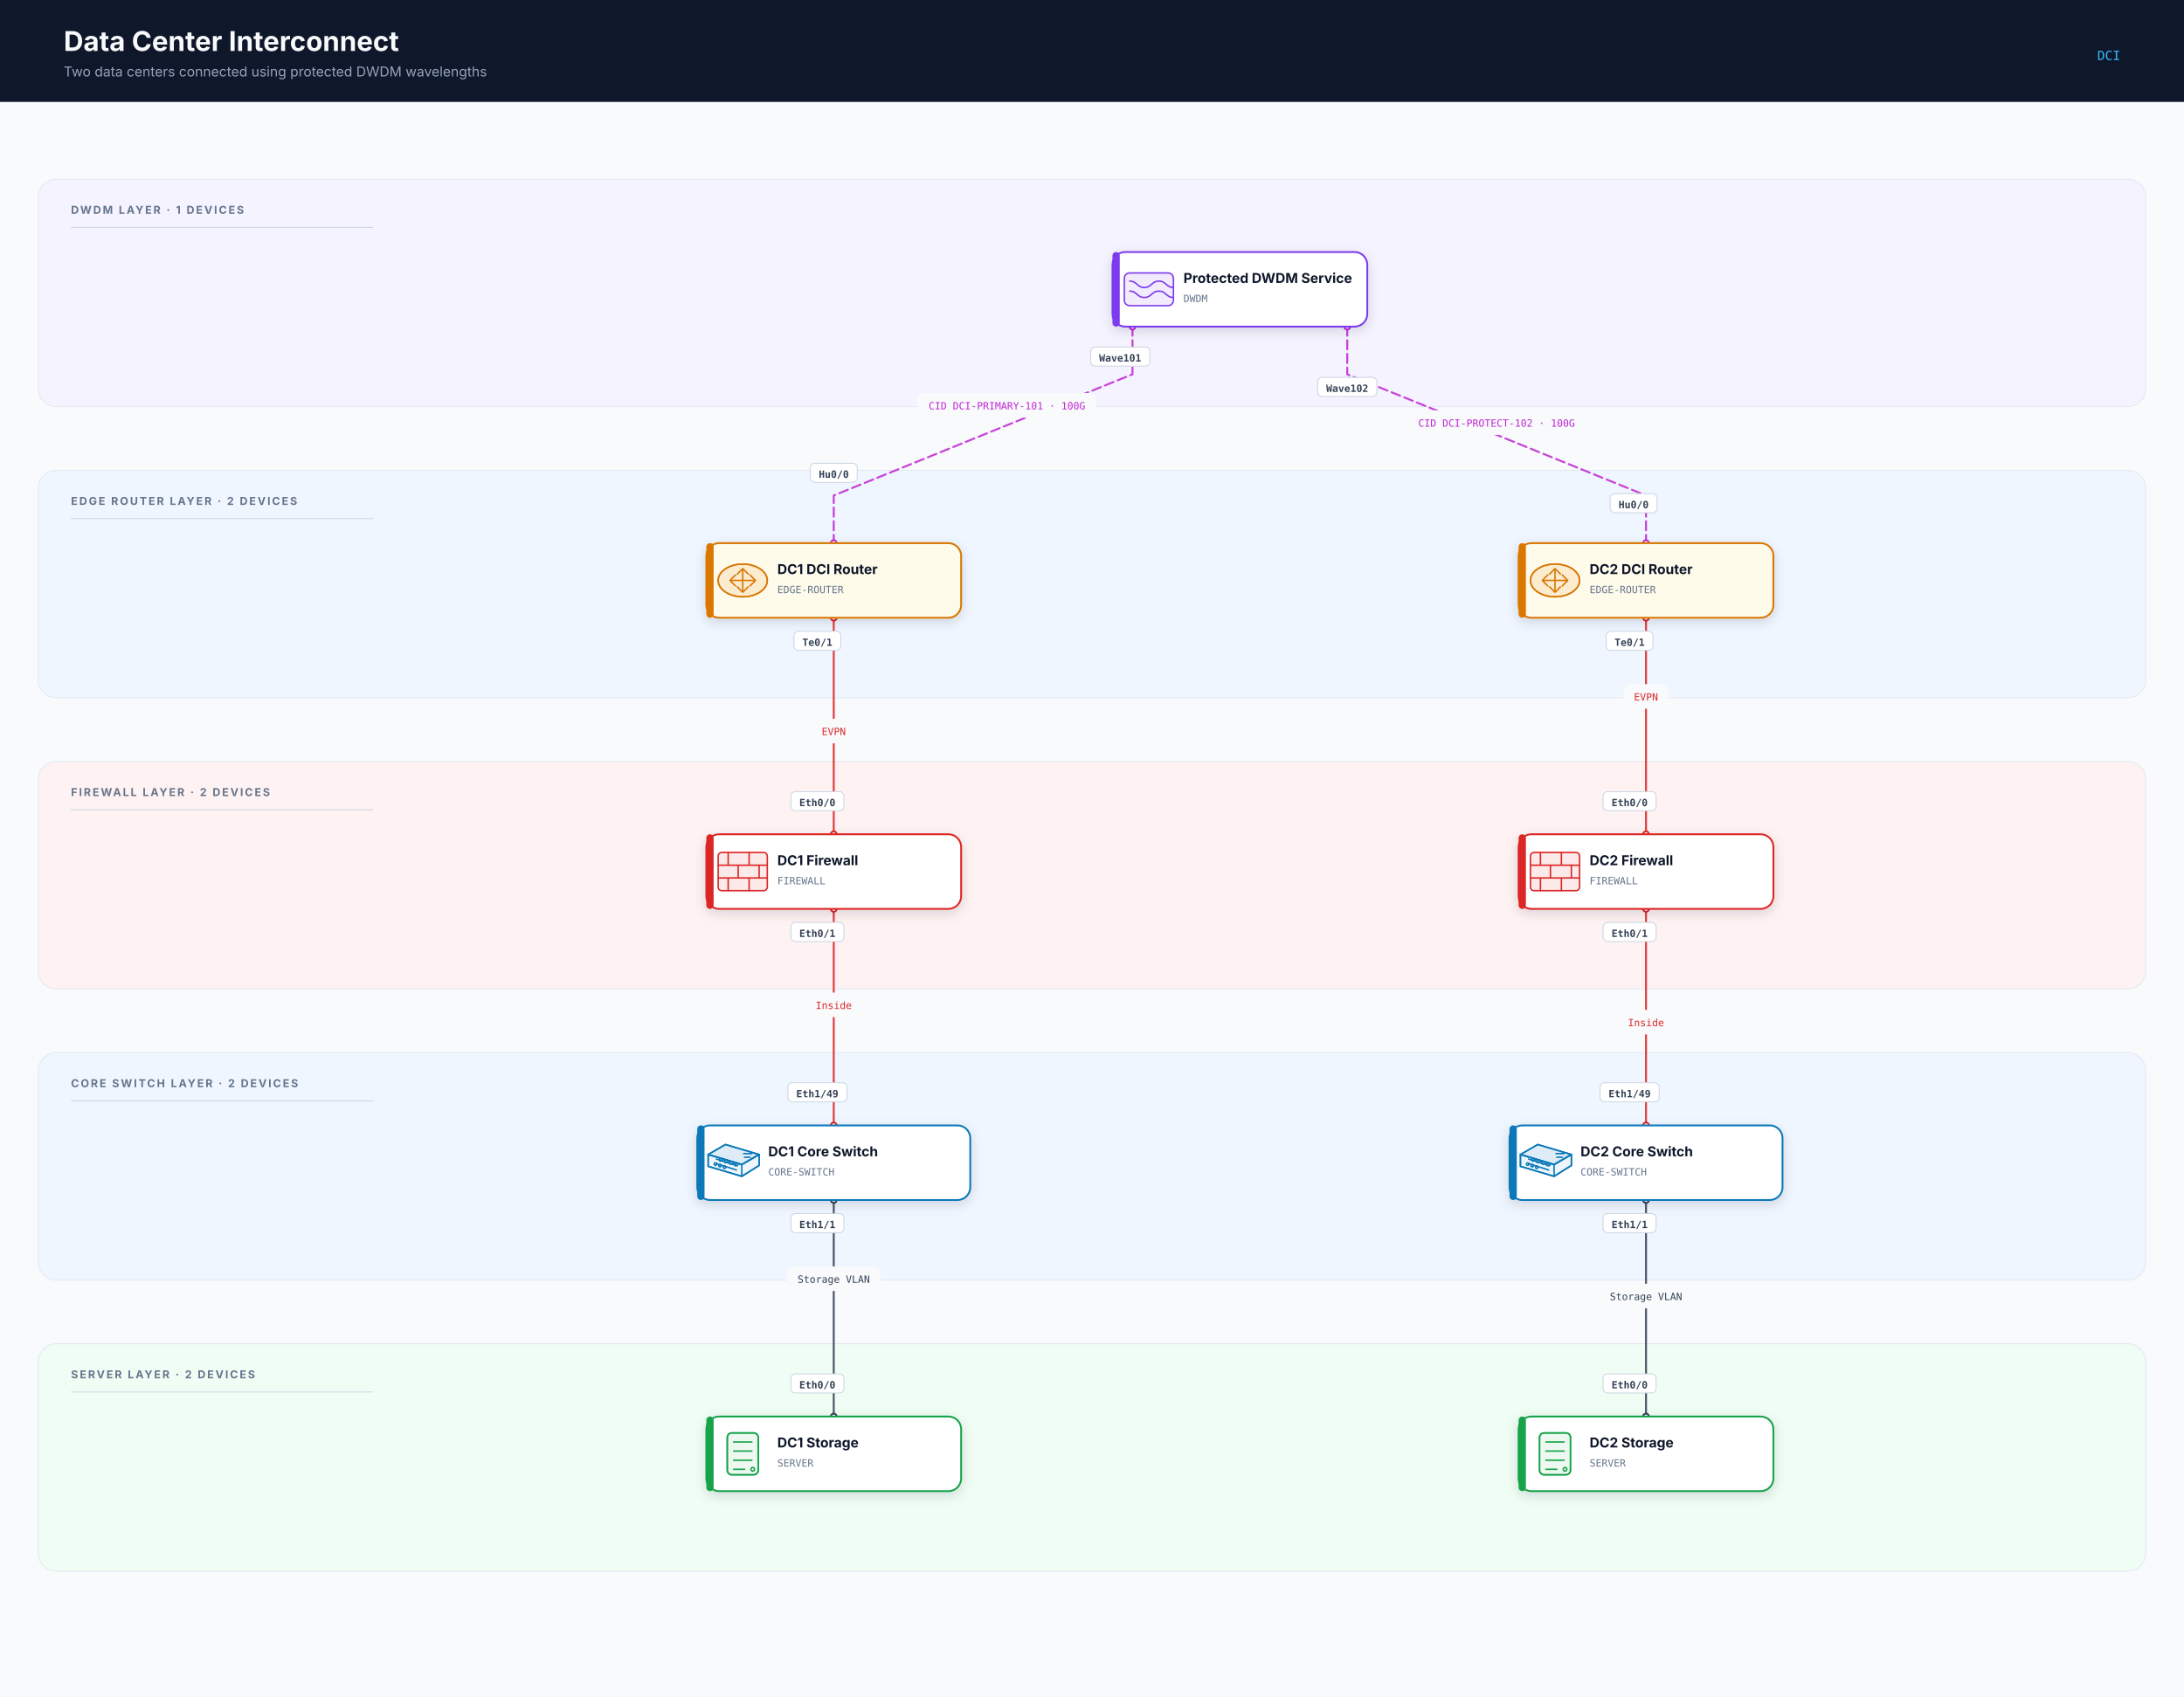
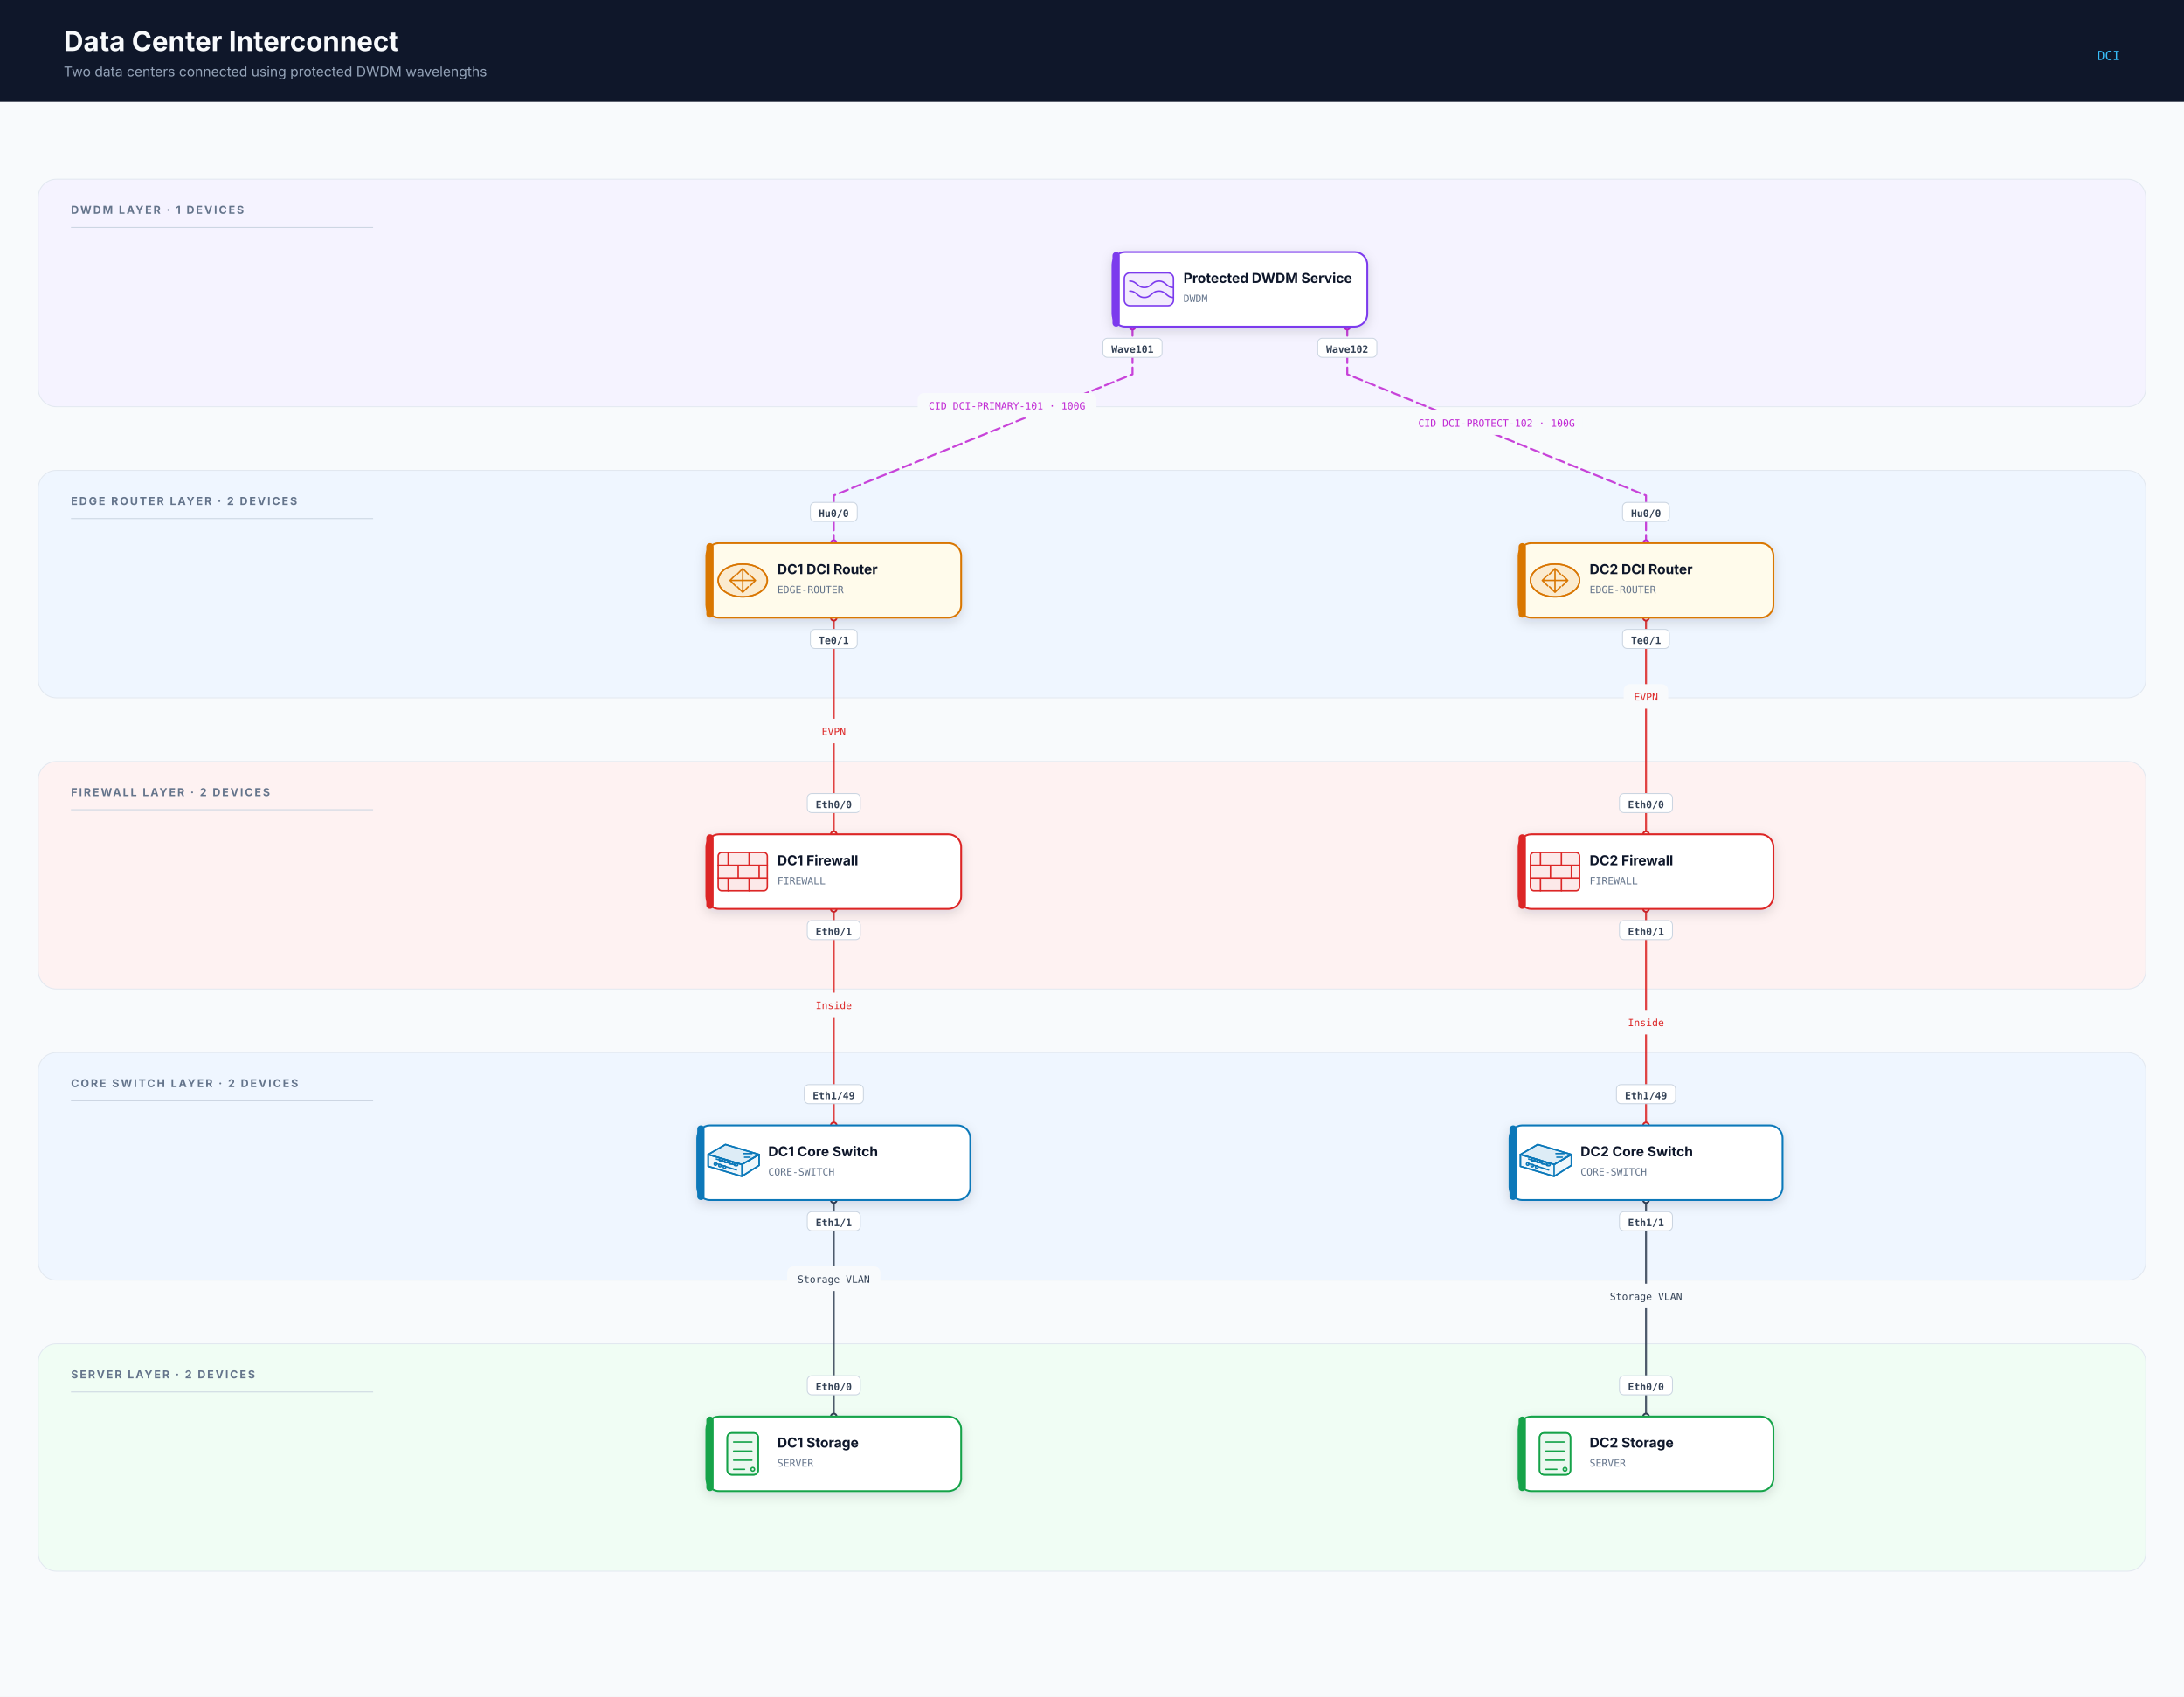
<svg xmlns="http://www.w3.org/2000/svg" class="theme-light" width="2400" height="1865" viewBox="0 0 2400 1865" role="img" shape-rendering="geometricPrecision">
  <defs>
    <filter id="shadow" x="-20%" y="-20%" width="140%" height="150%">
      <feDropShadow dx="0" dy="4" stdDeviation="6" flood-color="#0f172a" flood-opacity=".14" />
    </filter>
  </defs>
  <rect width="100%" height="100%" fill="#f8fafc" />
  <rect x="0" y="0" width="2400" height="112" fill="#0f172a" />
  <text x="70" y="56" fill="#f8fafc" font-family="Inter,Segoe UI,sans-serif" font-size="30" font-weight="700">Data Center Interconnect</text>
  <text x="70" y="84" fill="#94a3b8" font-family="Inter,Segoe UI,sans-serif" font-size="15">Two data centers connected using protected DWDM wavelengths</text>
  <text x="2330" y="66" text-anchor="end" fill="#38bdf8" font-family="ui-monospace,SFMono-Regular,monospace" font-size="14">DCI</text>
  <rect x="42" y="197.0" width="2316.0" height="250.0" rx="20" fill="#f5f3ff" stroke="#e2e8f0" />
  <rect x="42" y="517.0" width="2316.0" height="250.0" rx="20" fill="#eff6ff" stroke="#e2e8f0" />
  <rect x="42" y="837.0" width="2316.0" height="250.0" rx="20" fill="#fef2f2" stroke="#e2e8f0" />
  <rect x="42" y="1157.0" width="2316.0" height="250.0" rx="20" fill="#eff6ff" stroke="#e2e8f0" />
  <rect x="42" y="1477.0" width="2316.0" height="250.0" rx="20" fill="#f0fdf4" stroke="#e2e8f0" />
  <g id="row-headings">
    <g class="row-heading row-heading-dwdm">
      <path d="M78 250.0 H410" stroke="#cbd5e1" stroke-width="1" />
      <text x="78" y="235.0" fill="#64748b" font-family="Inter,Segoe UI,sans-serif" font-size="12" font-weight="700" letter-spacing="1.8">DWDM LAYER · 1 DEVICES</text>
    </g>
    <g class="row-heading row-heading-edge-router">
      <path d="M78 570.0 H410" stroke="#cbd5e1" stroke-width="1" />
      <text x="78" y="555.0" fill="#64748b" font-family="Inter,Segoe UI,sans-serif" font-size="12" font-weight="700" letter-spacing="1.8">EDGE ROUTER LAYER · 2 DEVICES</text>
    </g>
    <g class="row-heading row-heading-firewall">
      <path d="M78 890.0 H410" stroke="#cbd5e1" stroke-width="1" />
      <text x="78" y="875.0" fill="#64748b" font-family="Inter,Segoe UI,sans-serif" font-size="12" font-weight="700" letter-spacing="1.8">FIREWALL LAYER · 2 DEVICES</text>
    </g>
    <g class="row-heading row-heading-core-switch">
      <path d="M78 1210.0 H410" stroke="#cbd5e1" stroke-width="1" />
      <text x="78" y="1195.0" fill="#64748b" font-family="Inter,Segoe UI,sans-serif" font-size="12" font-weight="700" letter-spacing="1.8">CORE SWITCH LAYER · 2 DEVICES</text>
    </g>
    <g class="row-heading row-heading-server">
      <path d="M78 1530.0 H410" stroke="#cbd5e1" stroke-width="1" />
      <text x="78" y="1515.0" fill="#64748b" font-family="Inter,Segoe UI,sans-serif" font-size="12" font-weight="700" letter-spacing="1.8">SERVER LAYER · 2 DEVICES</text>
    </g>
  </g>
  <g id="links">
    <g id="link-1" data-netdiag-kind="link">
      <path d="M 1244.5 359.0 V 411.4 L 916.2 544.6 V 597.0" fill="none" stroke="#c026d3" stroke-width="2.2" stroke-linecap="round" stroke-linejoin="round" stroke-dasharray="10 5" opacity=".86" />
      <circle cx="1244.5" cy="359.0" r="3.2" fill="#ffffff" stroke="#c026d3" stroke-width="2" />
      <circle cx="916.2" cy="597.0" r="3.2" fill="#ffffff" stroke="#c026d3" stroke-width="2" />
    </g>
    <g id="link-2" data-netdiag-kind="link">
      <path d="M 1480.5 359.0 V 411.4 L 1808.8 544.6 V 597.0" fill="none" stroke="#c026d3" stroke-width="2.2" stroke-linecap="round" stroke-linejoin="round" stroke-dasharray="10 5" opacity=".86" />
      <circle cx="1480.5" cy="359.0" r="3.2" fill="#ffffff" stroke="#c026d3" stroke-width="2" />
      <circle cx="1808.8" cy="597.0" r="3.2" fill="#ffffff" stroke="#c026d3" stroke-width="2" />
    </g>
    <g id="link-3" data-netdiag-kind="link">
      <path d="M 916.2 679.0 V 731.4 L 916.2 864.6 V 917.0" fill="none" stroke="#dc2626" stroke-width="2.2" stroke-linecap="round" stroke-linejoin="round" opacity=".86" />
      <circle cx="916.2" cy="679.0" r="3.2" fill="#ffffff" stroke="#dc2626" stroke-width="2" />
      <circle cx="916.2" cy="917.0" r="3.2" fill="#ffffff" stroke="#dc2626" stroke-width="2" />
    </g>
    <g id="link-4" data-netdiag-kind="link">
      <path d="M 1808.8 679.0 V 731.4 L 1808.8 864.6 V 917.0" fill="none" stroke="#dc2626" stroke-width="2.2" stroke-linecap="round" stroke-linejoin="round" opacity=".86" />
      <circle cx="1808.8" cy="679.0" r="3.2" fill="#ffffff" stroke="#dc2626" stroke-width="2" />
      <circle cx="1808.8" cy="917.0" r="3.2" fill="#ffffff" stroke="#dc2626" stroke-width="2" />
    </g>
    <g id="link-5" data-netdiag-kind="link">
      <path d="M 916.2 999.0 V 1051.4 L 916.2 1184.6 V 1237.0" fill="none" stroke="#dc2626" stroke-width="2.2" stroke-linecap="round" stroke-linejoin="round" opacity=".86" />
      <circle cx="916.2" cy="999.0" r="3.2" fill="#ffffff" stroke="#dc2626" stroke-width="2" />
      <circle cx="916.2" cy="1237.0" r="3.2" fill="#ffffff" stroke="#dc2626" stroke-width="2" />
    </g>
    <g id="link-6" data-netdiag-kind="link">
      <path d="M 1808.8 999.0 V 1051.4 L 1808.8 1184.6 V 1237.0" fill="none" stroke="#dc2626" stroke-width="2.2" stroke-linecap="round" stroke-linejoin="round" opacity=".86" />
      <circle cx="1808.8" cy="999.0" r="3.2" fill="#ffffff" stroke="#dc2626" stroke-width="2" />
      <circle cx="1808.8" cy="1237.0" r="3.2" fill="#ffffff" stroke="#dc2626" stroke-width="2" />
    </g>
    <g id="link-7" data-netdiag-kind="link">
      <path d="M 916.2 1319.0 V 1371.4 L 916.2 1504.6 V 1557.0" fill="none" stroke="#334155" stroke-width="2.2" stroke-linecap="round" stroke-linejoin="round" opacity=".86" />
      <circle cx="916.2" cy="1319.0" r="3.2" fill="#ffffff" stroke="#334155" stroke-width="2" />
      <circle cx="916.2" cy="1557.0" r="3.2" fill="#ffffff" stroke="#334155" stroke-width="2" />
    </g>
    <g id="link-8" data-netdiag-kind="link">
      <path d="M 1808.8 1319.0 V 1371.4 L 1808.8 1504.6 V 1557.0" fill="none" stroke="#334155" stroke-width="2.2" stroke-linecap="round" stroke-linejoin="round" opacity=".86" />
      <circle cx="1808.8" cy="1319.0" r="3.2" fill="#ffffff" stroke="#334155" stroke-width="2" />
      <circle cx="1808.8" cy="1557.0" r="3.2" fill="#ffffff" stroke="#334155" stroke-width="2" />
    </g>
  </g>
  <g id="nodes">
    <g id="dc1-core" data-netdiag-kind="node" filter="url(#shadow)">
      <rect x="766.2" y="1237.0" width="300.0" height="82.0" rx="14" fill="#ffffff" stroke="#0878b9" stroke-width="2" />
      <rect x="766.2" y="1237.0" width="8" height="82.0" rx="4" fill="#0878b9" />
      <g class="device-icon device-icon-core-switch" transform="translate(806.2 1278.0)" stroke="#0878b9" fill="none" stroke-width="1.6" stroke-linecap="round" stroke-linejoin="round">
        <path d="M-28 -9 -9 -20 28 -9 9 2Z" fill="#0878b9" fill-opacity=".14" />
        <path d="M-28 -9 9 2 28 -9v12L9 15-28 4Z" fill="#0878b9" fill-opacity=".07" />
        <path d="M-28 -9 -9 -20 28 -9 9 2Z" />
        <path d="M-28 -9v13L9 15 28 3v-12M9 2v13" />
        <path d="M-19 -4 3 3M-19 1 3 8" />
        <rect x="-15.5" y="-4.5" width="3.5" height="2.7" rx=".5" />
        <rect x="-10" y="-2.8" width="3.5" height="2.7" rx=".5" />
        <rect x="-4.5" y="-1.1" width="3.5" height="2.7" rx=".5" />
        <rect x="1" y=".6" width="3.5" height="2.7" rx=".5" />
        <circle cx="-20" cy="1.5" r="1.4" />
        <circle cx="-15" cy="3.2" r="1.4" />
        <circle cx="-10" cy="4.9" r="1.4" />
        <path d="M11 -10h9M12 -6h6" />
      </g>
      <text class="node-title" x="844.2" y="1271.0" fill="#0f172a" font-family="Inter,Segoe UI,Arial,sans-serif" font-size="15" font-weight="700">DC1 Core Switch</text>
      <text x="844.2" y="1292.0" fill="#64748b" font-family="ui-monospace,SFMono-Regular,monospace" font-size="11">CORE-SWITCH</text>
    </g>
    <g id="dc1-firewall" data-netdiag-kind="node" filter="url(#shadow)">
      <rect x="776.2" y="917.0" width="280.0" height="82.0" rx="14" fill="#ffffff" stroke="#dc2626" stroke-width="2" />
      <rect x="776.2" y="917.0" width="8" height="82.0" rx="4" fill="#dc2626" />
      <g class="device-icon device-icon-firewall" transform="translate(816.2 958.0)" stroke="#dc2626" fill="none" stroke-width="1.6" stroke-linecap="round" stroke-linejoin="round">
        <g stroke="#dc2626">
          <rect x="-27" y="-21" width="54" height="42" rx="4" fill="#dc2626" fill-opacity=".10" />
          <path d="M-27-7h54M-27 7h54M-16-21v14M7-21v14M-5-7V7M18-7V7M-16 7v14M7 7v14" />
        </g>
      </g>
      <text class="node-title" x="854.2" y="951.0" fill="#0f172a" font-family="Inter,Segoe UI,Arial,sans-serif" font-size="15" font-weight="700">DC1 Firewall</text>
      <text x="854.2" y="972.0" fill="#64748b" font-family="ui-monospace,SFMono-Regular,monospace" font-size="11">FIREWALL</text>
    </g>
    <g id="dc1-router" data-netdiag-kind="node" filter="url(#shadow)">
      <rect x="776.2" y="597.0" width="280.0" height="82.0" rx="14" fill="#fffbeb" stroke="#d97706" stroke-width="2" />
      <rect x="776.2" y="597.0" width="8" height="82.0" rx="4" fill="#d97706" />
      <g class="device-icon device-icon-router" transform="translate(816.2 638.0)" stroke="#d97706" fill="none" stroke-width="1.6" stroke-linecap="round" stroke-linejoin="round">
        <ellipse cx="0" cy="0" rx="27" ry="18" fill="#d97706" fill-opacity=".12" />
        <ellipse cx="0" cy="0" rx="27" ry="18" />
        <path d="M-14 0h28M8-6l6 6-6 6M14 0H-14M-8-6l-6 6 6 6" />
        <path d="M0-13v26M-6-7l6-6 6 6M-6 7l6 6 6-6" />
      </g>
      <text class="node-title" x="854.2" y="631.0" fill="#0f172a" font-family="Inter,Segoe UI,Arial,sans-serif" font-size="15" font-weight="700">DC1 DCI Router</text>
      <text x="854.2" y="652.0" fill="#64748b" font-family="ui-monospace,SFMono-Regular,monospace" font-size="11">EDGE-ROUTER</text>
    </g>
    <g id="dc1-storage" data-netdiag-kind="node" filter="url(#shadow)">
      <rect x="776.2" y="1557.0" width="280.0" height="82.0" rx="14" fill="#ffffff" stroke="#16a34a" stroke-width="2" />
      <rect x="776.2" y="1557.0" width="8" height="82.0" rx="4" fill="#16a34a" />
      <g class="device-icon device-icon-server" transform="translate(816.2 1598.0)" stroke="#16a34a" fill="none" stroke-width="1.6" stroke-linecap="round" stroke-linejoin="round">
        <rect x="-17" y="-23" width="34" height="46" rx="5" fill="#16a34a" fill-opacity=".08" />
        <rect x="-17" y="-23" width="34" height="46" rx="5" />
        <path d="M-10 -13h20M-10 -3h20M-10 7h20M-10 17h12" />
        <circle cx="11" cy="17" r="2" />
      </g>
      <text class="node-title" x="854.2" y="1591.0" fill="#0f172a" font-family="Inter,Segoe UI,Arial,sans-serif" font-size="15" font-weight="700">DC1 Storage</text>
      <text x="854.2" y="1612.0" fill="#64748b" font-family="ui-monospace,SFMono-Regular,monospace" font-size="11">SERVER</text>
    </g>
    <g id="dc2-core" data-netdiag-kind="node" filter="url(#shadow)">
      <rect x="1658.8" y="1237.0" width="300.0" height="82.0" rx="14" fill="#ffffff" stroke="#0878b9" stroke-width="2" />
      <rect x="1658.8" y="1237.0" width="8" height="82.0" rx="4" fill="#0878b9" />
      <g class="device-icon device-icon-core-switch" transform="translate(1698.8 1278.0)" stroke="#0878b9" fill="none" stroke-width="1.6" stroke-linecap="round" stroke-linejoin="round">
        <path d="M-28 -9 -9 -20 28 -9 9 2Z" fill="#0878b9" fill-opacity=".14" />
        <path d="M-28 -9 9 2 28 -9v12L9 15-28 4Z" fill="#0878b9" fill-opacity=".07" />
        <path d="M-28 -9 -9 -20 28 -9 9 2Z" />
        <path d="M-28 -9v13L9 15 28 3v-12M9 2v13" />
        <path d="M-19 -4 3 3M-19 1 3 8" />
        <rect x="-15.5" y="-4.5" width="3.5" height="2.7" rx=".5" />
        <rect x="-10" y="-2.8" width="3.5" height="2.7" rx=".5" />
        <rect x="-4.5" y="-1.1" width="3.5" height="2.7" rx=".5" />
        <rect x="1" y=".6" width="3.5" height="2.7" rx=".5" />
        <circle cx="-20" cy="1.5" r="1.4" />
        <circle cx="-15" cy="3.2" r="1.4" />
        <circle cx="-10" cy="4.9" r="1.4" />
        <path d="M11 -10h9M12 -6h6" />
      </g>
      <text class="node-title" x="1736.8" y="1271.0" fill="#0f172a" font-family="Inter,Segoe UI,Arial,sans-serif" font-size="15" font-weight="700">DC2 Core Switch</text>
      <text x="1736.8" y="1292.0" fill="#64748b" font-family="ui-monospace,SFMono-Regular,monospace" font-size="11">CORE-SWITCH</text>
    </g>
    <g id="dc2-firewall" data-netdiag-kind="node" filter="url(#shadow)">
      <rect x="1668.8" y="917.0" width="280.0" height="82.0" rx="14" fill="#ffffff" stroke="#dc2626" stroke-width="2" />
      <rect x="1668.8" y="917.0" width="8" height="82.0" rx="4" fill="#dc2626" />
      <g class="device-icon device-icon-firewall" transform="translate(1708.8 958.0)" stroke="#dc2626" fill="none" stroke-width="1.6" stroke-linecap="round" stroke-linejoin="round">
        <g stroke="#dc2626">
          <rect x="-27" y="-21" width="54" height="42" rx="4" fill="#dc2626" fill-opacity=".10" />
          <path d="M-27-7h54M-27 7h54M-16-21v14M7-21v14M-5-7V7M18-7V7M-16 7v14M7 7v14" />
        </g>
      </g>
      <text class="node-title" x="1746.8" y="951.0" fill="#0f172a" font-family="Inter,Segoe UI,Arial,sans-serif" font-size="15" font-weight="700">DC2 Firewall</text>
      <text x="1746.8" y="972.0" fill="#64748b" font-family="ui-monospace,SFMono-Regular,monospace" font-size="11">FIREWALL</text>
    </g>
    <g id="dc2-router" data-netdiag-kind="node" filter="url(#shadow)">
      <rect x="1668.8" y="597.0" width="280.0" height="82.0" rx="14" fill="#fffbeb" stroke="#d97706" stroke-width="2" />
      <rect x="1668.8" y="597.0" width="8" height="82.0" rx="4" fill="#d97706" />
      <g class="device-icon device-icon-router" transform="translate(1708.8 638.0)" stroke="#d97706" fill="none" stroke-width="1.6" stroke-linecap="round" stroke-linejoin="round">
        <ellipse cx="0" cy="0" rx="27" ry="18" fill="#d97706" fill-opacity=".12" />
        <ellipse cx="0" cy="0" rx="27" ry="18" />
        <path d="M-14 0h28M8-6l6 6-6 6M14 0H-14M-8-6l-6 6 6 6" />
        <path d="M0-13v26M-6-7l6-6 6 6M-6 7l6 6 6-6" />
      </g>
      <text class="node-title" x="1746.8" y="631.0" fill="#0f172a" font-family="Inter,Segoe UI,Arial,sans-serif" font-size="15" font-weight="700">DC2 DCI Router</text>
      <text x="1746.8" y="652.0" fill="#64748b" font-family="ui-monospace,SFMono-Regular,monospace" font-size="11">EDGE-ROUTER</text>
    </g>
    <g id="dc2-storage" data-netdiag-kind="node" filter="url(#shadow)">
      <rect x="1668.8" y="1557.0" width="280.0" height="82.0" rx="14" fill="#ffffff" stroke="#16a34a" stroke-width="2" />
      <rect x="1668.8" y="1557.0" width="8" height="82.0" rx="4" fill="#16a34a" />
      <g class="device-icon device-icon-server" transform="translate(1708.8 1598.0)" stroke="#16a34a" fill="none" stroke-width="1.6" stroke-linecap="round" stroke-linejoin="round">
        <rect x="-17" y="-23" width="34" height="46" rx="5" fill="#16a34a" fill-opacity=".08" />
        <rect x="-17" y="-23" width="34" height="46" rx="5" />
        <path d="M-10 -13h20M-10 -3h20M-10 7h20M-10 17h12" />
        <circle cx="11" cy="17" r="2" />
      </g>
      <text class="node-title" x="1746.8" y="1591.0" fill="#0f172a" font-family="Inter,Segoe UI,Arial,sans-serif" font-size="15" font-weight="700">DC2 Storage</text>
      <text x="1746.8" y="1612.0" fill="#64748b" font-family="ui-monospace,SFMono-Regular,monospace" font-size="11">SERVER</text>
    </g>
    <g id="dwdm" data-netdiag-kind="node" filter="url(#shadow)">
      <rect x="1222.5" y="277.0" width="280.0" height="82.0" rx="14" fill="#ffffff" stroke="#7c3aed" stroke-width="2" />
      <rect x="1222.5" y="277.0" width="8" height="82.0" rx="4" fill="#7c3aed" />
      <g class="device-icon device-icon-dwdm" transform="translate(1262.5 318.0)" stroke="#7c3aed" fill="none" stroke-width="1.6" stroke-linecap="round" stroke-linejoin="round">
        <rect x="-27" y="-18" width="54" height="36" rx="6" fill="#7c3aed" fill-opacity=".10" stroke="#7c3aed" />
        <path d="M-21-9c8 0 8 7 16 7s8-7 16-7 8 7 16 7M-21 2c8 0 8 7 16 7s8-7 16-7 8 7 16 7" stroke="#7c3aed" />
      </g>
      <text class="node-title" x="1300.5" y="311.0" fill="#0f172a" font-family="Inter,Segoe UI,Arial,sans-serif" font-size="15" font-weight="700">Protected DWDM Service</text>
      <text x="1300.5" y="332.0" fill="#64748b" font-family="ui-monospace,SFMono-Regular,monospace" font-size="11">DWDM</text>
    </g>
  </g>
  <g id="link-annotations" pointer-events="none">
    <g id="link-annotation-1" class="link-annotation">
-       <rect class="interface-label-badge" x="1198.5" y="381.4" width="65.0" height="21.0" rx="5.0" fill="#ffffff" stroke="#cbd5e1" stroke-width="1" />
-       <text class="interface-label-text" x="1231.0" y="397.4" text-anchor="middle" fill="#334155" font-family="ui-monospace,SFMono-Regular,monospace" font-size="11" font-weight="650">Wave101</text>
-       <rect class="interface-label-badge" x="890.5" y="509.2" width="51.5" height="21.0" rx="5.0" fill="#ffffff" stroke="#cbd5e1" stroke-width="1" />
-       <text class="interface-label-text" x="916.3" y="525.2" text-anchor="middle" fill="#334155" font-family="ui-monospace,SFMono-Regular,monospace" font-size="11" font-weight="650">Hu0/0</text>
+       <rect class="interface-label-badge" x="1212.0" y="371.8" width="65.0" height="21.0" rx="5.0" fill="#ffffff" stroke="#cbd5e1" stroke-width="1" />
+       <text class="interface-label-text" x="1244.5" y="387.8" text-anchor="middle" fill="#334155" font-family="ui-monospace,SFMono-Regular,monospace" font-size="11" font-weight="650">Wave101</text>
+       <rect class="interface-label-badge" x="890.5" y="552.2" width="51.5" height="21.0" rx="5.0" fill="#ffffff" stroke="#cbd5e1" stroke-width="1" />
+       <text class="interface-label-text" x="916.2" y="568.2" text-anchor="middle" fill="#334155" font-family="ui-monospace,SFMono-Regular,monospace" font-size="11" font-weight="650">Hu0/0</text>
      <rect class="label-mask" x="1010.4" y="434.0" width="192.5" height="23" rx="5" fill="#f8fafc" stroke="#f8fafc" stroke-width="4" />
      <text x="1106.6" y="450.0" text-anchor="middle" fill="#c026d3" font-family="ui-monospace,SFMono-Regular,monospace" font-size="11" font-weight="500">CID DCI-PRIMARY-101 · 100G</text>
    </g>
    <g id="link-annotation-2" class="link-annotation">
-       <rect class="interface-label-badge" x="1448.0" y="414.8" width="65.0" height="21.0" rx="5.0" fill="#ffffff" stroke="#cbd5e1" stroke-width="1" />
-       <text class="interface-label-text" x="1480.5" y="430.8" text-anchor="middle" fill="#334155" font-family="ui-monospace,SFMono-Regular,monospace" font-size="11" font-weight="650">Wave102</text>
-       <rect class="interface-label-badge" x="1769.4" y="542.6" width="51.5" height="21.0" rx="5.0" fill="#ffffff" stroke="#cbd5e1" stroke-width="1" />
-       <text class="interface-label-text" x="1795.2" y="558.6" text-anchor="middle" fill="#334155" font-family="ui-monospace,SFMono-Regular,monospace" font-size="11" font-weight="650">Hu0/0</text>
+       <rect class="interface-label-badge" x="1448.0" y="371.8" width="65.0" height="21.0" rx="5.0" fill="#ffffff" stroke="#cbd5e1" stroke-width="1" />
+       <text class="interface-label-text" x="1480.5" y="387.8" text-anchor="middle" fill="#334155" font-family="ui-monospace,SFMono-Regular,monospace" font-size="11" font-weight="650">Wave102</text>
+       <rect class="interface-label-badge" x="1783.0" y="552.2" width="51.5" height="21.0" rx="5.0" fill="#ffffff" stroke="#cbd5e1" stroke-width="1" />
+       <text class="interface-label-text" x="1808.8" y="568.2" text-anchor="middle" fill="#334155" font-family="ui-monospace,SFMono-Regular,monospace" font-size="11" font-weight="650">Hu0/0</text>
      <rect class="label-mask" x="1548.4" y="453.0" width="192.5" height="23" rx="5" fill="#f8fafc" stroke="#f8fafc" stroke-width="4" />
      <text x="1644.6" y="469.0" text-anchor="middle" fill="#c026d3" font-family="ui-monospace,SFMono-Regular,monospace" font-size="11" font-weight="500">CID DCI-PROTECT-102 · 100G</text>
    </g>
    <g id="link-annotation-3" class="link-annotation">
-       <rect class="interface-label-badge" x="872.5" y="693.9" width="51.5" height="21.0" rx="5.0" fill="#ffffff" stroke="#cbd5e1" stroke-width="1" />
-       <text class="interface-label-text" x="898.2" y="709.9" text-anchor="middle" fill="#334155" font-family="ui-monospace,SFMono-Regular,monospace" font-size="11" font-weight="650">Te0/1</text>
-       <rect class="interface-label-badge" x="869.1" y="870.1" width="58.3" height="21.0" rx="5.0" fill="#ffffff" stroke="#cbd5e1" stroke-width="1" />
-       <text class="interface-label-text" x="898.2" y="886.1" text-anchor="middle" fill="#334155" font-family="ui-monospace,SFMono-Regular,monospace" font-size="11" font-weight="650">Eth0/0</text>
+       <rect class="interface-label-badge" x="890.5" y="691.8" width="51.5" height="21.0" rx="5.0" fill="#ffffff" stroke="#cbd5e1" stroke-width="1" />
+       <text class="interface-label-text" x="916.2" y="707.8" text-anchor="middle" fill="#334155" font-family="ui-monospace,SFMono-Regular,monospace" font-size="11" font-weight="650">Te0/1</text>
+       <rect class="interface-label-badge" x="887.1" y="872.2" width="58.3" height="21.0" rx="5.0" fill="#ffffff" stroke="#cbd5e1" stroke-width="1" />
+       <text class="interface-label-text" x="916.2" y="888.2" text-anchor="middle" fill="#334155" font-family="ui-monospace,SFMono-Regular,monospace" font-size="11" font-weight="650">Eth0/0</text>
      <rect class="label-mask" x="893.8" y="792.0" width="44.8" height="23" rx="5" fill="#f8fafc" stroke="#f8fafc" stroke-width="4" />
      <text x="916.2" y="808.0" text-anchor="middle" fill="#dc2626" font-family="ui-monospace,SFMono-Regular,monospace" font-size="11" font-weight="500">EVPN</text>
    </g>
    <g id="link-annotation-4" class="link-annotation">
-       <rect class="interface-label-badge" x="1765.0" y="693.9" width="51.5" height="21.0" rx="5.0" fill="#ffffff" stroke="#cbd5e1" stroke-width="1" />
-       <text class="interface-label-text" x="1790.8" y="709.9" text-anchor="middle" fill="#334155" font-family="ui-monospace,SFMono-Regular,monospace" font-size="11" font-weight="650">Te0/1</text>
-       <rect class="interface-label-badge" x="1761.6" y="870.1" width="58.3" height="21.0" rx="5.0" fill="#ffffff" stroke="#cbd5e1" stroke-width="1" />
-       <text class="interface-label-text" x="1790.8" y="886.1" text-anchor="middle" fill="#334155" font-family="ui-monospace,SFMono-Regular,monospace" font-size="11" font-weight="650">Eth0/0</text>
+       <rect class="interface-label-badge" x="1783.0" y="691.8" width="51.5" height="21.0" rx="5.0" fill="#ffffff" stroke="#cbd5e1" stroke-width="1" />
+       <text class="interface-label-text" x="1808.8" y="707.8" text-anchor="middle" fill="#334155" font-family="ui-monospace,SFMono-Regular,monospace" font-size="11" font-weight="650">Te0/1</text>
+       <rect class="interface-label-badge" x="1779.6" y="872.2" width="58.3" height="21.0" rx="5.0" fill="#ffffff" stroke="#cbd5e1" stroke-width="1" />
+       <text class="interface-label-text" x="1808.8" y="888.2" text-anchor="middle" fill="#334155" font-family="ui-monospace,SFMono-Regular,monospace" font-size="11" font-weight="650">Eth0/0</text>
      <rect class="label-mask" x="1786.3" y="754.0" width="44.8" height="23" rx="5" fill="#f8fafc" stroke="#f8fafc" stroke-width="4" />
      <text x="1808.8" y="770.0" text-anchor="middle" fill="#dc2626" font-family="ui-monospace,SFMono-Regular,monospace" font-size="11" font-weight="500">EVPN</text>
    </g>
    <g id="link-annotation-5" class="link-annotation">
-       <rect class="interface-label-badge" x="869.1" y="1013.9" width="58.3" height="21.0" rx="5.0" fill="#ffffff" stroke="#cbd5e1" stroke-width="1" />
-       <text class="interface-label-text" x="898.2" y="1029.9" text-anchor="middle" fill="#334155" font-family="ui-monospace,SFMono-Regular,monospace" font-size="11" font-weight="650">Eth0/1</text>
-       <rect class="interface-label-badge" x="865.8" y="1190.1" width="65.0" height="21.0" rx="5.0" fill="#ffffff" stroke="#cbd5e1" stroke-width="1" />
-       <text class="interface-label-text" x="898.2" y="1206.1" text-anchor="middle" fill="#334155" font-family="ui-monospace,SFMono-Regular,monospace" font-size="11" font-weight="650">Eth1/49</text>
+       <rect class="interface-label-badge" x="887.1" y="1011.8" width="58.3" height="21.0" rx="5.0" fill="#ffffff" stroke="#cbd5e1" stroke-width="1" />
+       <text class="interface-label-text" x="916.2" y="1027.8" text-anchor="middle" fill="#334155" font-family="ui-monospace,SFMono-Regular,monospace" font-size="11" font-weight="650">Eth0/1</text>
+       <rect class="interface-label-badge" x="883.8" y="1192.2" width="65.0" height="21.0" rx="5.0" fill="#ffffff" stroke="#cbd5e1" stroke-width="1" />
+       <text class="interface-label-text" x="916.2" y="1208.2" text-anchor="middle" fill="#334155" font-family="ui-monospace,SFMono-Regular,monospace" font-size="11" font-weight="650">Eth1/49</text>
      <rect class="label-mask" x="887.1" y="1093.0" width="58.3" height="23" rx="5" fill="#f8fafc" stroke="#f8fafc" stroke-width="4" />
      <text x="916.2" y="1109.0" text-anchor="middle" fill="#dc2626" font-family="ui-monospace,SFMono-Regular,monospace" font-size="11" font-weight="500">Inside</text>
    </g>
    <g id="link-annotation-6" class="link-annotation">
-       <rect class="interface-label-badge" x="1761.6" y="1013.9" width="58.3" height="21.0" rx="5.0" fill="#ffffff" stroke="#cbd5e1" stroke-width="1" />
-       <text class="interface-label-text" x="1790.8" y="1029.9" text-anchor="middle" fill="#334155" font-family="ui-monospace,SFMono-Regular,monospace" font-size="11" font-weight="650">Eth0/1</text>
-       <rect class="interface-label-badge" x="1758.3" y="1190.1" width="65.0" height="21.0" rx="5.0" fill="#ffffff" stroke="#cbd5e1" stroke-width="1" />
-       <text class="interface-label-text" x="1790.8" y="1206.1" text-anchor="middle" fill="#334155" font-family="ui-monospace,SFMono-Regular,monospace" font-size="11" font-weight="650">Eth1/49</text>
+       <rect class="interface-label-badge" x="1779.6" y="1011.8" width="58.3" height="21.0" rx="5.0" fill="#ffffff" stroke="#cbd5e1" stroke-width="1" />
+       <text class="interface-label-text" x="1808.8" y="1027.8" text-anchor="middle" fill="#334155" font-family="ui-monospace,SFMono-Regular,monospace" font-size="11" font-weight="650">Eth0/1</text>
+       <rect class="interface-label-badge" x="1776.3" y="1192.2" width="65.0" height="21.0" rx="5.0" fill="#ffffff" stroke="#cbd5e1" stroke-width="1" />
+       <text class="interface-label-text" x="1808.8" y="1208.2" text-anchor="middle" fill="#334155" font-family="ui-monospace,SFMono-Regular,monospace" font-size="11" font-weight="650">Eth1/49</text>
      <rect class="label-mask" x="1779.6" y="1112.0" width="58.3" height="23" rx="5" fill="#f8fafc" stroke="#f8fafc" stroke-width="4" />
      <text x="1808.8" y="1128.0" text-anchor="middle" fill="#dc2626" font-family="ui-monospace,SFMono-Regular,monospace" font-size="11" font-weight="500">Inside</text>
    </g>
    <g id="link-annotation-7" class="link-annotation">
-       <rect class="interface-label-badge" x="869.1" y="1333.9" width="58.3" height="21.0" rx="5.0" fill="#ffffff" stroke="#cbd5e1" stroke-width="1" />
-       <text class="interface-label-text" x="898.2" y="1349.9" text-anchor="middle" fill="#334155" font-family="ui-monospace,SFMono-Regular,monospace" font-size="11" font-weight="650">Eth1/1</text>
-       <rect class="interface-label-badge" x="869.1" y="1510.1" width="58.3" height="21.0" rx="5.0" fill="#ffffff" stroke="#cbd5e1" stroke-width="1" />
-       <text class="interface-label-text" x="898.2" y="1526.1" text-anchor="middle" fill="#334155" font-family="ui-monospace,SFMono-Regular,monospace" font-size="11" font-weight="650">Eth0/0</text>
+       <rect class="interface-label-badge" x="887.1" y="1331.8" width="58.3" height="21.0" rx="5.0" fill="#ffffff" stroke="#cbd5e1" stroke-width="1" />
+       <text class="interface-label-text" x="916.2" y="1347.8" text-anchor="middle" fill="#334155" font-family="ui-monospace,SFMono-Regular,monospace" font-size="11" font-weight="650">Eth1/1</text>
+       <rect class="interface-label-badge" x="887.1" y="1512.2" width="58.3" height="21.0" rx="5.0" fill="#ffffff" stroke="#cbd5e1" stroke-width="1" />
+       <text class="interface-label-text" x="916.2" y="1528.2" text-anchor="middle" fill="#334155" font-family="ui-monospace,SFMono-Regular,monospace" font-size="11" font-weight="650">Eth0/0</text>
      <rect class="label-mask" x="867.0" y="1394.0" width="98.5" height="23" rx="5" fill="#f8fafc" stroke="#f8fafc" stroke-width="4" />
      <text x="916.2" y="1410.0" text-anchor="middle" fill="#334155" font-family="ui-monospace,SFMono-Regular,monospace" font-size="11" font-weight="500">Storage VLAN</text>
    </g>
    <g id="link-annotation-8" class="link-annotation">
-       <rect class="interface-label-badge" x="1761.6" y="1333.9" width="58.3" height="21.0" rx="5.0" fill="#ffffff" stroke="#cbd5e1" stroke-width="1" />
-       <text class="interface-label-text" x="1790.8" y="1349.9" text-anchor="middle" fill="#334155" font-family="ui-monospace,SFMono-Regular,monospace" font-size="11" font-weight="650">Eth1/1</text>
-       <rect class="interface-label-badge" x="1761.6" y="1510.1" width="58.3" height="21.0" rx="5.0" fill="#ffffff" stroke="#cbd5e1" stroke-width="1" />
-       <text class="interface-label-text" x="1790.8" y="1526.1" text-anchor="middle" fill="#334155" font-family="ui-monospace,SFMono-Regular,monospace" font-size="11" font-weight="650">Eth0/0</text>
+       <rect class="interface-label-badge" x="1779.6" y="1331.8" width="58.3" height="21.0" rx="5.0" fill="#ffffff" stroke="#cbd5e1" stroke-width="1" />
+       <text class="interface-label-text" x="1808.8" y="1347.8" text-anchor="middle" fill="#334155" font-family="ui-monospace,SFMono-Regular,monospace" font-size="11" font-weight="650">Eth1/1</text>
+       <rect class="interface-label-badge" x="1779.6" y="1512.2" width="58.3" height="21.0" rx="5.0" fill="#ffffff" stroke="#cbd5e1" stroke-width="1" />
+       <text class="interface-label-text" x="1808.8" y="1528.2" text-anchor="middle" fill="#334155" font-family="ui-monospace,SFMono-Regular,monospace" font-size="11" font-weight="650">Eth0/0</text>
      <rect class="label-mask" x="1759.5" y="1413.0" width="98.5" height="23" rx="5" fill="#f8fafc" stroke="#f8fafc" stroke-width="4" />
      <text x="1808.8" y="1429.0" text-anchor="middle" fill="#334155" font-family="ui-monospace,SFMono-Regular,monospace" font-size="11" font-weight="500">Storage VLAN</text>
    </g>
  </g>
</svg>
